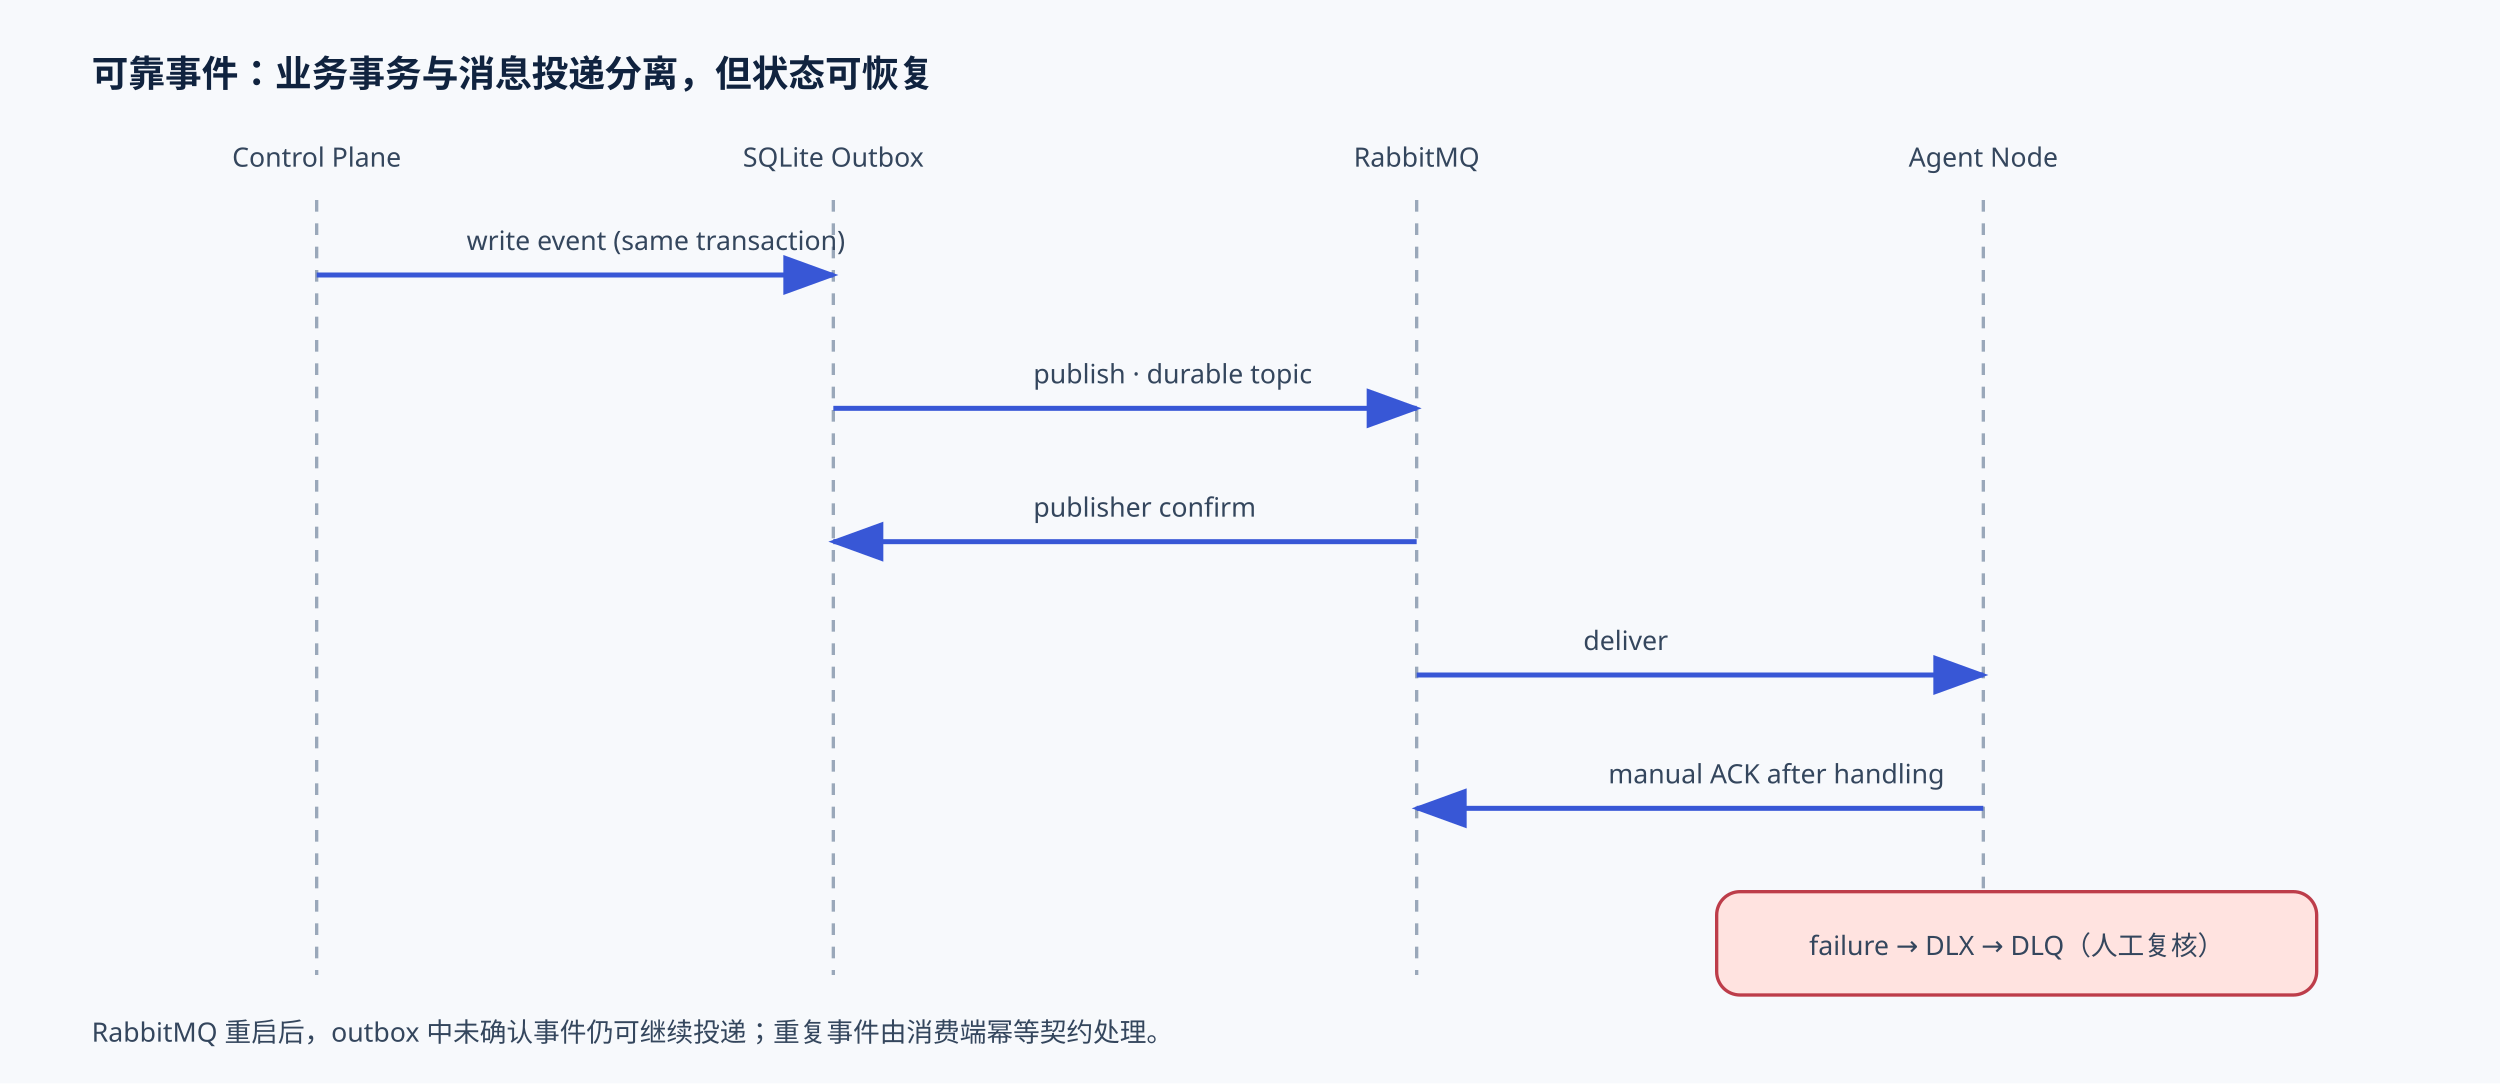
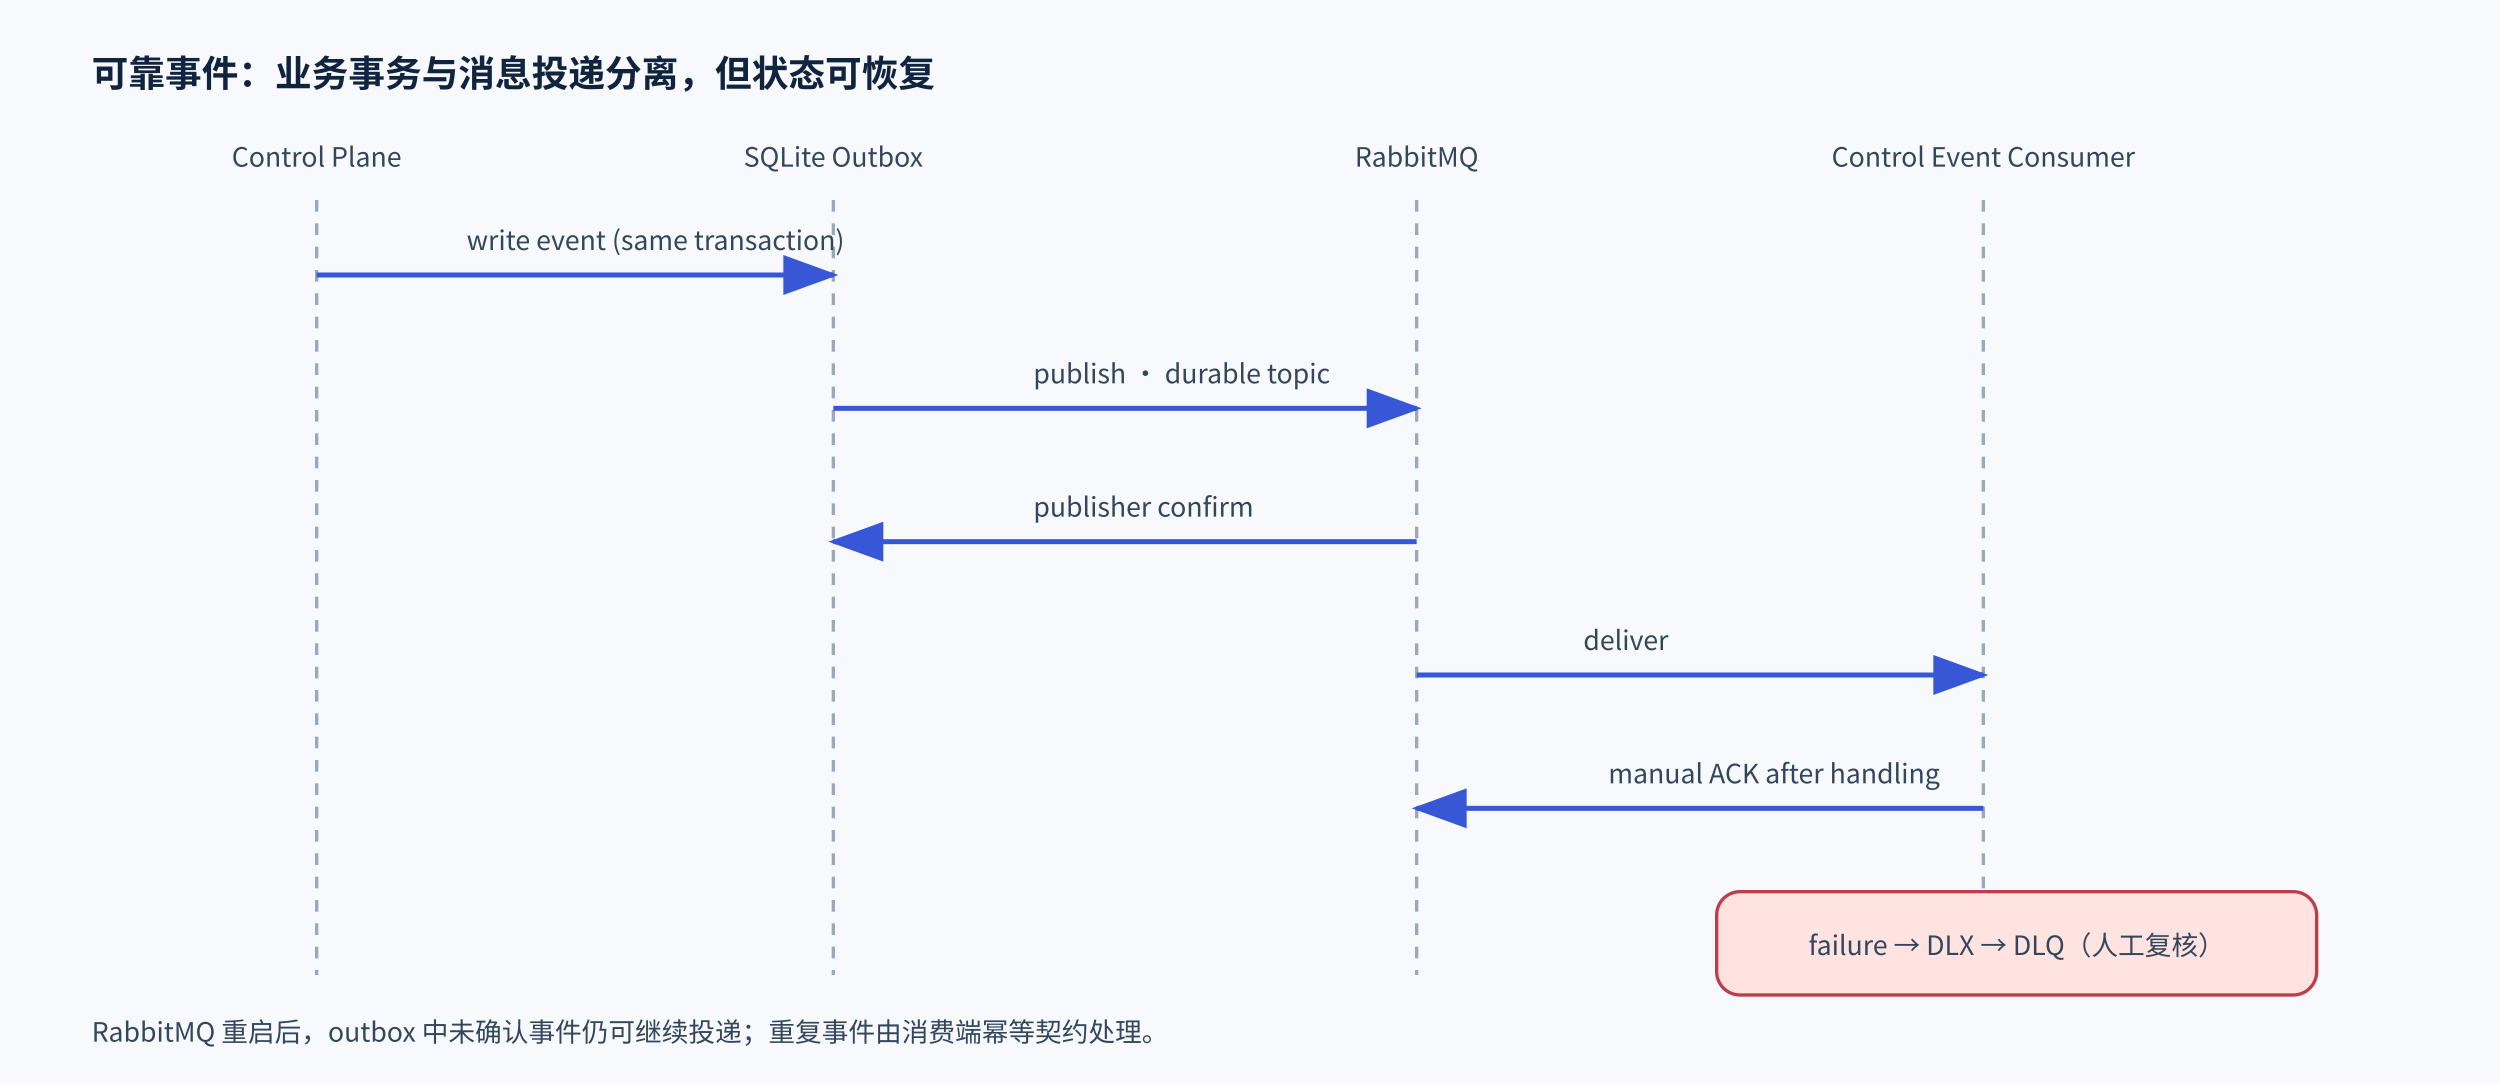
<svg xmlns="http://www.w3.org/2000/svg" width="1500" height="650" viewBox="0 0 1500 650" role="img" aria-labelledby="title desc">
  <defs>
    <marker id="a" markerWidth="12" markerHeight="12" refX="10" refY="4" orient="auto">
      <path d="M0,0 L0,8 L11,4z" fill="#3857d6" />
    </marker>
-     <style>.t{font:700 22px 'Segoe UI','Microsoft YaHei',sans-serif;fill:#10233f}.s{font:400 16px 'Segoe UI','Microsoft YaHei',sans-serif;fill:#34465d}.l{stroke:#9aa8ba;stroke-width:2;stroke-dasharray:7 7}.a{stroke:#3857d6;stroke-width:3;fill:none;marker-end:url(#a)}</style>
+     <style>.t{font:700 22px 'Noto Sans CJK SC','Microsoft YaHei','Segoe UI',sans-serif;fill:#10233f}.s{font:400 16px 'Noto Sans CJK SC','Microsoft YaHei','Segoe UI',sans-serif;fill:#34465d}.l{stroke:#9aa8ba;stroke-width:2;stroke-dasharray:7 7}.a{stroke:#3857d6;stroke-width:3;fill:none;marker-end:url(#a)}</style>
  </defs>
  <rect width="1500" height="650" fill="#f7f9fc" />
  <text x="55" y="52" class="t">可靠事件：业务事务与消息投递分离，但状态可恢复</text>
  <g class="s" text-anchor="middle">
    <text x="190" y="100">Control Plane</text>
    <text x="500" y="100">SQLite Outbox</text>
    <text x="850" y="100">RabbitMQ</text>
-     <text x="1190" y="100">Agent Node</text>
+     <text x="1190" y="100">Control Event Consumer</text>
  </g>
  <path d="M190 120V585M500 120V585M850 120V585M1190 120V585" class="l" />
  <path d="M190 165H500" class="a" />
  <text x="280" y="150" class="s">write event (same transaction)</text>
  <path d="M500 245H850" class="a" />
  <text x="620" y="230" class="s">publish · durable topic</text>
  <path d="M850 325H500" class="a" />
  <text x="620" y="310" class="s">publisher confirm</text>
  <path d="M850 405H1190" class="a" />
  <text x="950" y="390" class="s">deliver</text>
  <path d="M1190 485H850" class="a" />
  <text x="965" y="470" class="s">manual ACK after handling</text>
  <rect x="1030" y="535" width="360" height="62" rx="14" fill="#ffe3e0" stroke="#bd3d4a" stroke-width="2" />
  <text x="1210" y="573" text-anchor="middle" class="s">failure → DLX → DLQ（人工复核）</text>
  <text x="55" y="625" class="s">RabbitMQ 重启后，outbox 中未确认事件仍可继续投递；重复事件由消费端幂等契约处理。</text>
</svg>
